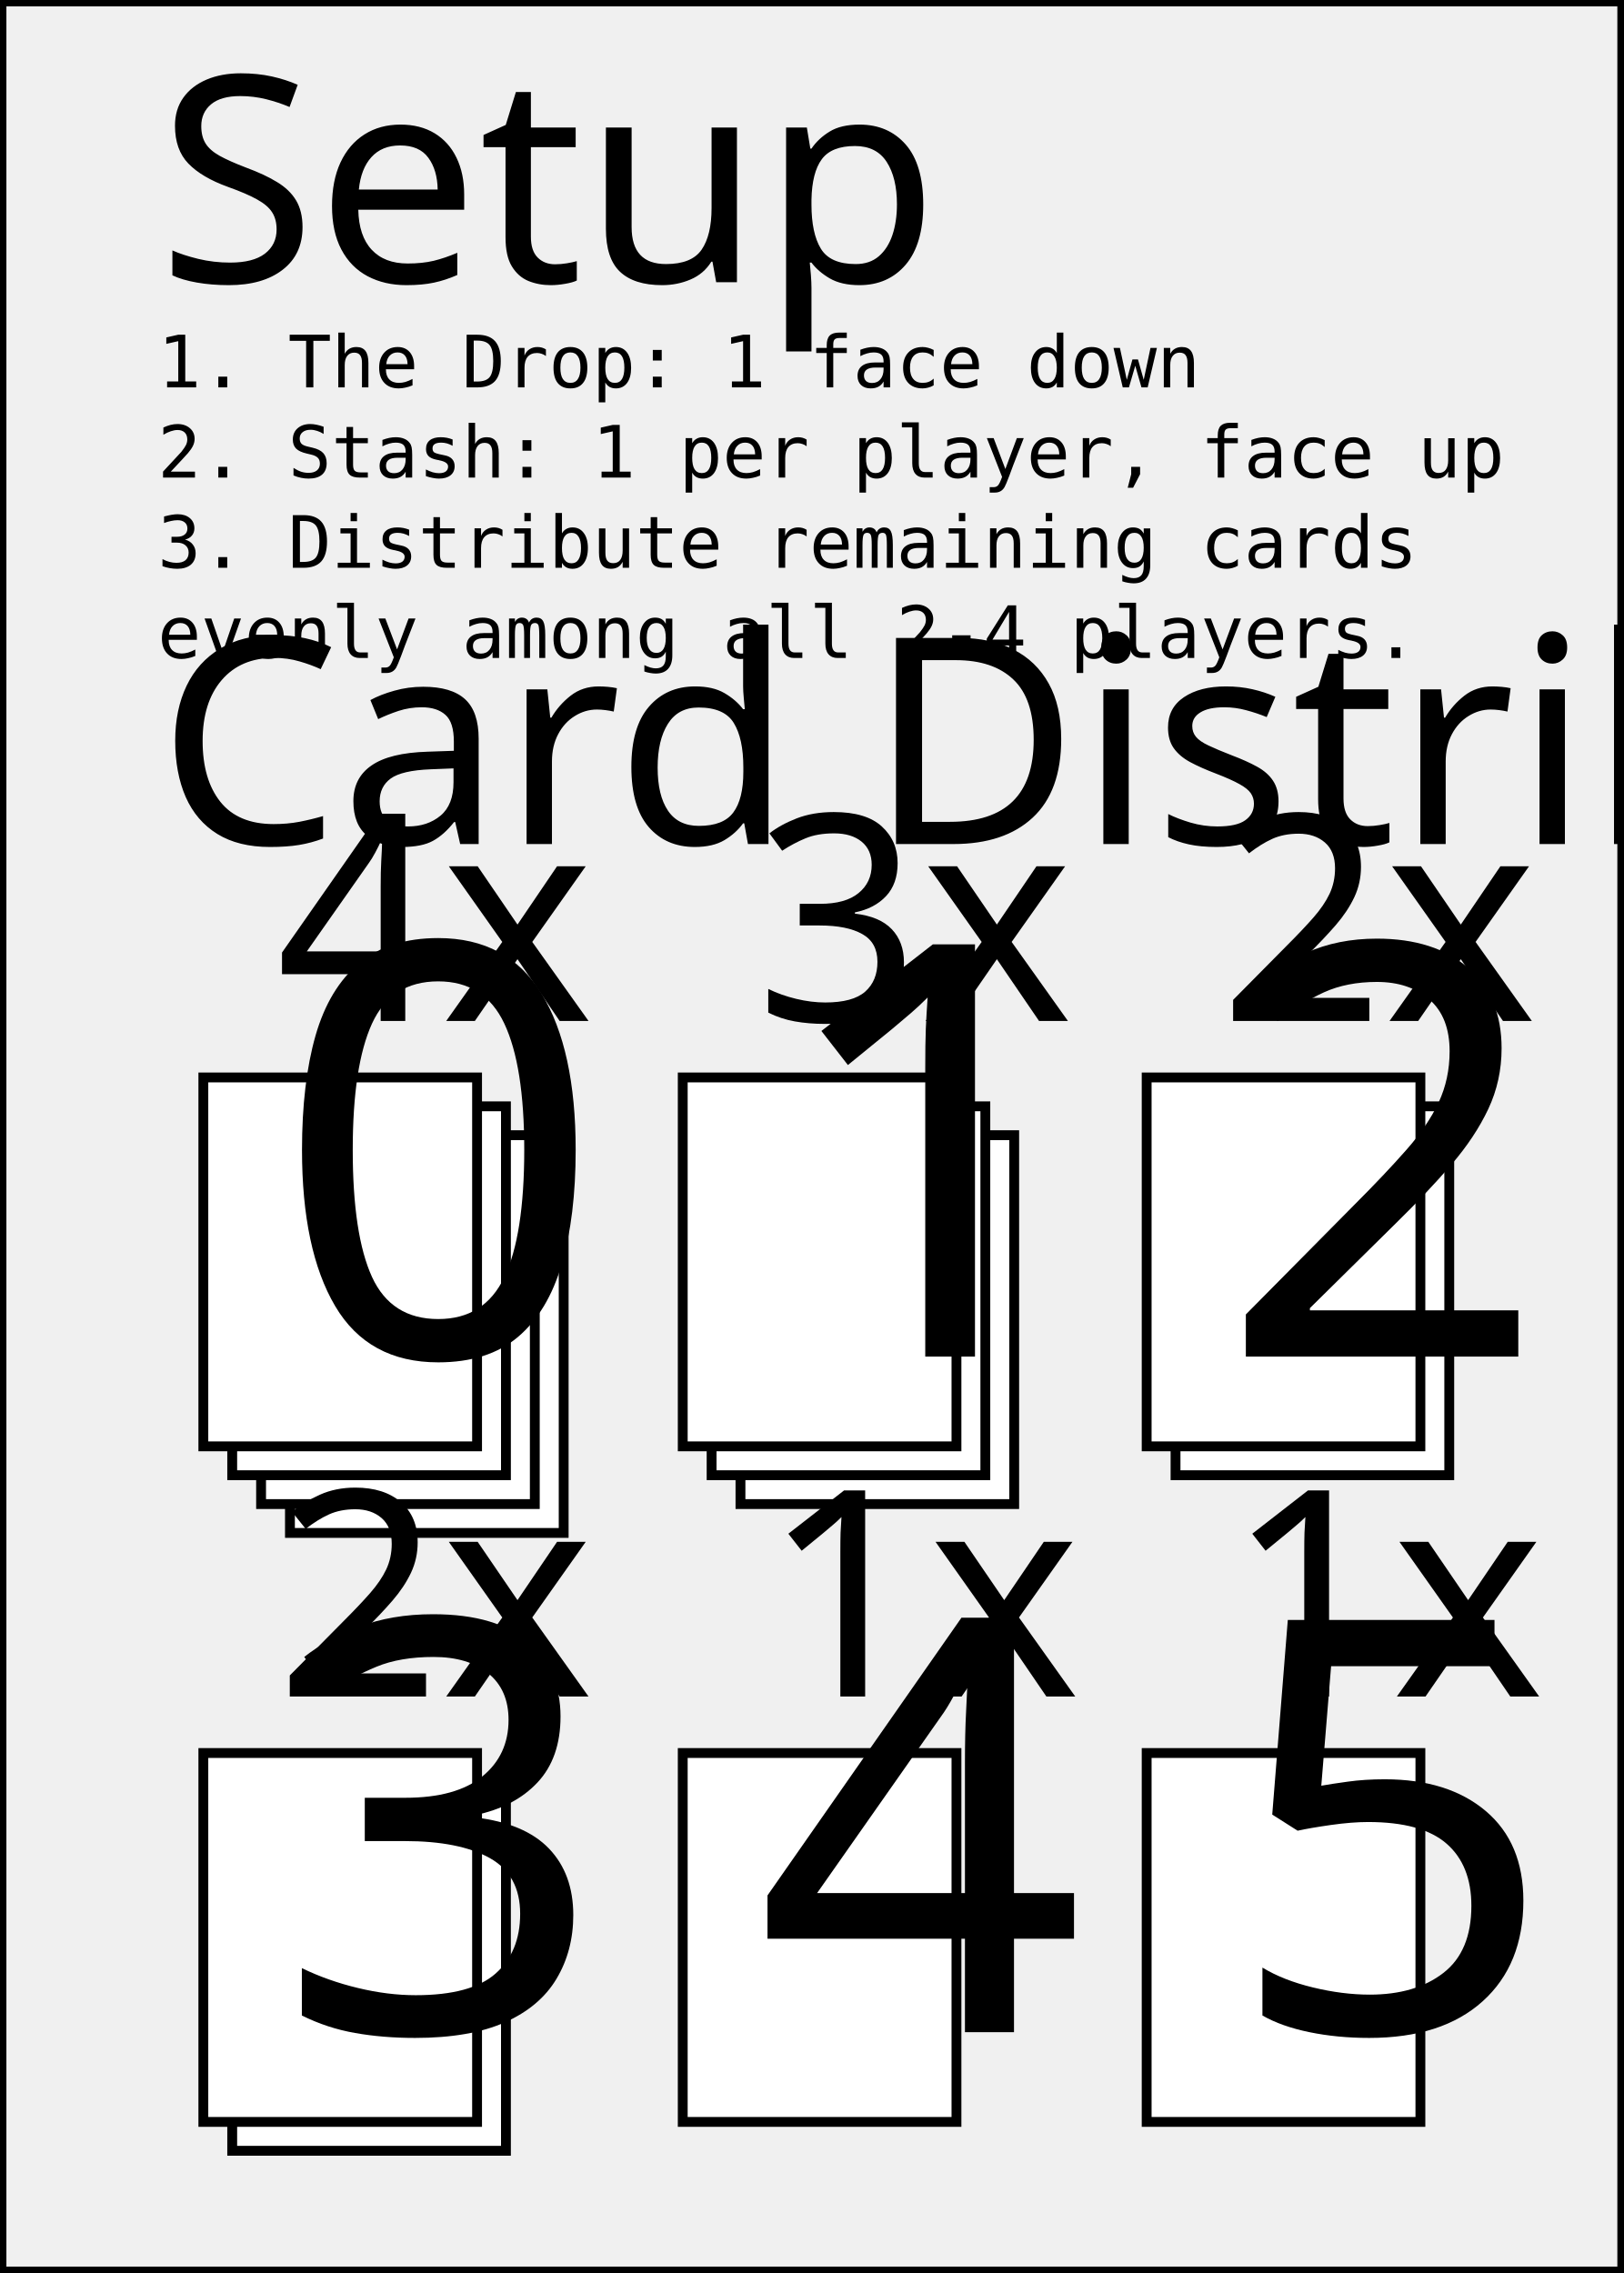
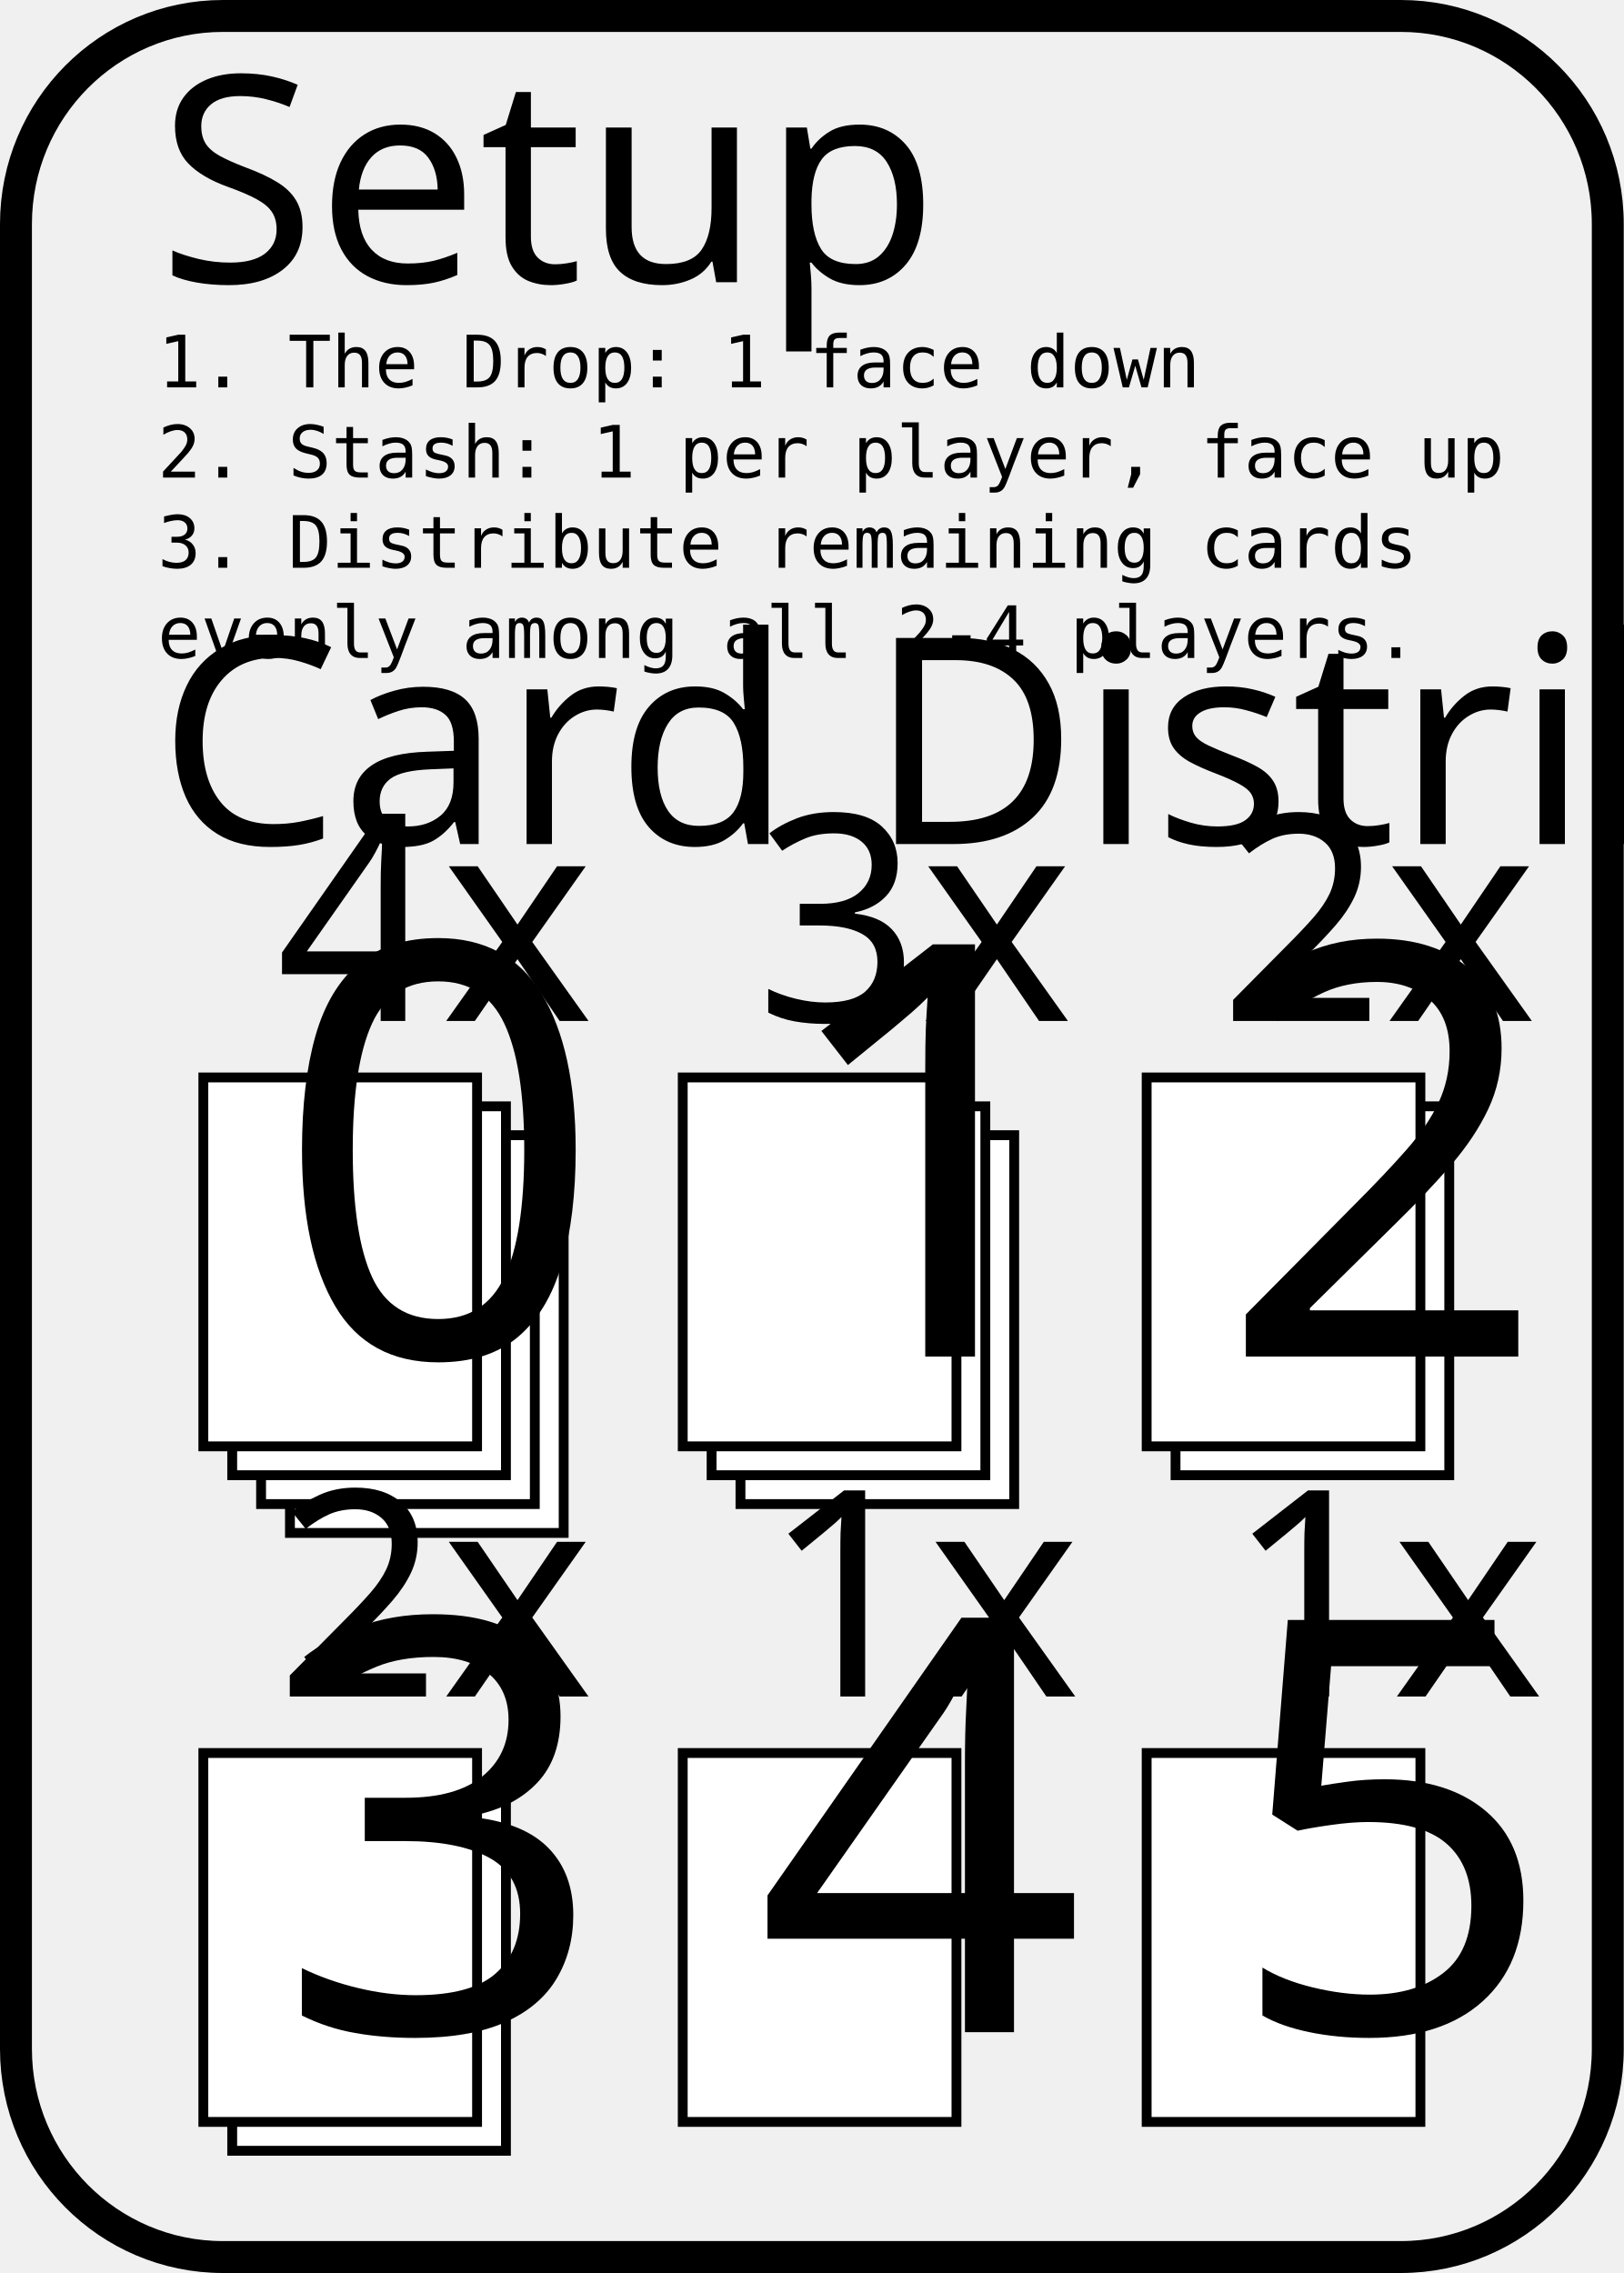
<svg xmlns="http://www.w3.org/2000/svg" width="2.5in" height="3.5in" viewBox="0 0 225 315" id="svg2" version="1.1">
  <defs id="defs4">
    <clipPath clipPathUnits="userSpaceOnUse" id="clipPath4487">
      <rect y="217.061" x="289.868" height="315" width="225" id="rect4489" style="opacity:1;fill:#000000;fill-opacity:1;fill-rule:evenodd;stroke:none;stroke-width:1px;stroke-linecap:butt;stroke-linejoin:miter;stroke-opacity:1" />
    </clipPath>
    <clipPath id="clipPath4487-1" clipPathUnits="userSpaceOnUse">
      <rect style="opacity:1;fill:#000000;fill-opacity:1;fill-rule:evenodd;stroke:none;stroke-width:1px;stroke-linecap:butt;stroke-linejoin:miter;stroke-opacity:1" id="rect4489-6" width="225" height="315" x="289.868" y="217.061" />
    </clipPath>
    <filter id="filter4176" style="color-interpolation-filters:sRGB;">
      <feGaussianBlur id="feGaussianBlur4178" result="blur" stdDeviation="3.13" />
      <feComposite id="feComposite4180" result="composite1" operator="atop" in2="blur" in="SourceGraphic" />
      <feComposite id="feComposite4182" result="composite2" operator="in" in2="composite1" />
      <feComposite id="feComposite4184" result="composite3" operator="in" in2="composite2" />
    </filter>
    <filter id="filter4250" style="color-interpolation-filters:sRGB;">
      <feGaussianBlur id="feGaussianBlur4252" result="blur" stdDeviation="15.894" />
      <feComposite id="feComposite4254" result="composite1" operator="atop" in2="blur" in="SourceGraphic" />
      <feComposite id="feComposite4256" result="composite2" operator="in" in2="composite1" />
      <feComposite id="feComposite4258" result="composite3" operator="in" in2="composite2" />
    </filter>
    <clipPath clipPathUnits="userSpaceOnUse" id="clipPath4487-7">
      <rect y="217.061" x="289.868" height="315" width="225" id="rect4489-8" style="opacity:1;fill:#000000;fill-opacity:1;fill-rule:evenodd;stroke:none;stroke-width:1px;stroke-linecap:butt;stroke-linejoin:miter;stroke-opacity:1" />
    </clipPath>
    <filter style="color-interpolation-filters:sRGB;" id="filter4159">
      <feGaussianBlur stdDeviation="3.13" result="blur" id="feGaussianBlur4161" />
      <feComposite in="SourceGraphic" in2="blur" operator="atop" result="composite1" id="feComposite4163" />
      <feComposite in2="composite1" operator="in" result="composite2" id="feComposite4165" />
      <feComposite in2="composite2" operator="in" result="composite3" id="feComposite4167" />
    </filter>
    <clipPath id="clipPath4359" clipPathUnits="userSpaceOnUse">
      <rect style="opacity:1;fill:#2d78ba;fill-opacity:1;fill-rule:evenodd;stroke:none;stroke-width:1px;stroke-linecap:butt;stroke-linejoin:miter;stroke-opacity:1" id="rect4361" width="503.893" height="705.45" x="-1014.725" y="-323.922" />
    </clipPath>
    <filter id="filter4316-3" style="color-interpolation-filters:sRGB">
      <feGaussianBlur id="feGaussianBlur4318-7" result="blur" stdDeviation="5" />
      <feComposite id="feComposite4320-6" result="composite1" operator="atop" in2="blur" in="SourceGraphic" />
      <feComposite id="feComposite4322-7" result="composite2" operator="in" in2="composite1" />
      <feComposite id="feComposite4324-4" result="composite3" operator="in" in2="composite2" />
    </filter>
    <clipPath clipPathUnits="userSpaceOnUse" id="clipPath4337">
      <rect style="opacity:1;fill:#442a0b;fill-opacity:1;fill-rule:evenodd;stroke:none;stroke-width:1px;stroke-linecap:butt;stroke-linejoin:miter;stroke-opacity:1" id="rect4339" width="270.947" height="379.325" x="-368.422" y="-89.322" />
    </clipPath>
    <clipPath id="clipPath4487-6" clipPathUnits="userSpaceOnUse">
      <rect style="opacity:1;fill:#000000;fill-opacity:1;fill-rule:evenodd;stroke:none;stroke-width:1px;stroke-linecap:butt;stroke-linejoin:miter;stroke-opacity:1" id="rect4489-0" width="225" height="315" x="289.868" y="217.061" />
    </clipPath>
    <clipPath id="clipPath4644" clipPathUnits="userSpaceOnUse">
      <rect style="opacity:1;fill:#1b3a55;fill-opacity:1;fill-rule:evenodd;stroke:none;stroke-width:1px;stroke-linecap:butt;stroke-linejoin:miter;stroke-opacity:1" id="rect4646" width="225" height="315" x="289.868" y="217.061" />
    </clipPath>
    <clipPath clipPathUnits="userSpaceOnUse" id="clipPath4487-7-5">
      <rect y="217.061" x="289.868" height="315" width="225" id="rect4489-1" style="opacity:1;fill:#000000;fill-opacity:1;fill-rule:evenodd;stroke:none;stroke-width:1px;stroke-linecap:butt;stroke-linejoin:miter;stroke-opacity:1" />
    </clipPath>
    <clipPath clipPathUnits="userSpaceOnUse" id="clipPath4644-9">
      <rect y="217.061" x="289.868" height="315" width="225" id="rect4646-0" style="opacity:1;fill:#1b3a55;fill-opacity:1;fill-rule:evenodd;stroke:none;stroke-width:1px;stroke-linecap:butt;stroke-linejoin:miter;stroke-opacity:1" />
    </clipPath>
    <filter style="color-interpolation-filters:sRGB;" id="filter4169">
      <feGaussianBlur stdDeviation="64.59" result="blur" id="feGaussianBlur4171" />
      <feComposite in="SourceGraphic" in2="blur" operator="atop" result="composite1" id="feComposite4173" />
      <feComposite in2="composite1" operator="in" result="composite2" id="feComposite4175" />
      <feComposite in2="composite2" operator="in" result="composite3" id="feComposite4177" />
    </filter>
    <clipPath clipPathUnits="userSpaceOnUse" id="clipPath4185">
      <rect style="opacity:0.214;fill:#ff0000;fill-opacity:1" id="rect4187" width="628.571" height="874.286" x="544.154" y="-656.51" />
    </clipPath>
    <filter style="color-interpolation-filters:sRGB;" id="filter4249">
      <feColorMatrix values="9.021 0 0 4.071 -4.011 0 9.021 0 4.071 -4.011 0 0 9.021 4.071 -4.011 0 0 0 1 0" id="feColorMatrix4251" />
    </filter>
    <filter style="color-interpolation-filters:sRGB;" id="filter4283">
      <feGaussianBlur stdDeviation="3.13" result="blur" id="feGaussianBlur4285" />
      <feComposite in="SourceGraphic" in2="blur" operator="atop" result="composite1" id="feComposite4287" />
      <feComposite in2="composite1" operator="in" result="composite2" id="feComposite4289" />
      <feComposite in2="composite2" operator="in" result="composite3" id="feComposite4291" />
    </filter>
    <filter style="color-interpolation-filters:sRGB;" id="filter4564">
      <feColorMatrix values="2.86 -0.3 -0.3 0 0 -0.3 2.86 -0.3 0 0 -0.3 -0.3 2.86 0 0 0 0 0 1 0 " id="feColorMatrix4566" />
    </filter>
    <clipPath clipPathUnits="userSpaceOnUse" id="clipPath5019">
      <rect style="opacity:1;fill:#1b3a55;fill-opacity:1;fill-rule:evenodd;stroke:none;stroke-width:1px;stroke-linecap:butt;stroke-linejoin:miter;stroke-opacity:1" id="rect5021" width="652.476" height="913.466" x="634.955" y="-611.306" />
    </clipPath>
    <filter id="filter4316" style="color-interpolation-filters:sRGB;">
      <feGaussianBlur id="feGaussianBlur4318" result="blur" stdDeviation="5" />
      <feComposite id="feComposite4320" result="composite1" operator="atop" in2="blur" in="SourceGraphic" />
      <feComposite id="feComposite4322" result="composite2" operator="in" in2="composite1" />
      <feComposite id="feComposite4324" result="composite3" operator="in" in2="composite2" />
    </filter>
    <clipPath clipPathUnits="userSpaceOnUse" id="clipPath5019-2">
      <rect style="opacity:1;fill:#1b3a55;fill-opacity:1;fill-rule:evenodd;stroke:none;stroke-width:1px;stroke-linecap:butt;stroke-linejoin:miter;stroke-opacity:1" id="rect5021-4" width="652.476" height="913.466" x="634.955" y="-611.306" />
    </clipPath>
    <filter style="color-interpolation-filters:sRGB" id="filter4564-0">
      <feColorMatrix values="2.86 -0.3 -0.3 0 0 -0.3 2.86 -0.3 0 0 -0.3 -0.3 2.86 0 0 0 0 0 1 0 " id="feColorMatrix4566-8" />
    </filter>
    <filter style="color-interpolation-filters:sRGB" id="filter4283-3">
      <feGaussianBlur stdDeviation="3.13" result="blur" id="feGaussianBlur4285-8" />
      <feComposite in="SourceGraphic" in2="blur" operator="atop" result="composite1" id="feComposite4287-4" />
      <feComposite in2="composite1" operator="in" result="composite2" id="feComposite4289-2" />
      <feComposite in2="composite2" operator="in" result="composite3" id="feComposite4291-5" />
    </filter>
    <clipPath id="clipPath4359-9" clipPathUnits="userSpaceOnUse">
      <rect style="opacity:1;fill:#2d78ba;fill-opacity:1;fill-rule:evenodd;stroke:none;stroke-width:1px;stroke-linecap:butt;stroke-linejoin:miter;stroke-opacity:1" id="rect4361-8" width="503.893" height="705.45" x="-1014.725" y="-323.922" />
    </clipPath>
    <clipPath clipPathUnits="userSpaceOnUse" id="clipPath4602">
      <rect y="210.709" x="268.872" height="310.407" width="221.719" id="rect4604" style="opacity:1;fill:#42004f;fill-opacity:1;fill-rule:evenodd;stroke:none;stroke-width:1px;stroke-linecap:butt;stroke-linejoin:miter;stroke-opacity:1" />
    </clipPath>
    <clipPath clipPathUnits="userSpaceOnUse" id="clipPath4284">
      <rect style="opacity:1;fill:#42004f;fill-opacity:1;fill-rule:evenodd;stroke:none;stroke-width:1px;stroke-linecap:butt;stroke-linejoin:miter;stroke-opacity:1" id="rect4286" width="225" height="315" x="289.868" y="217.061" />
    </clipPath>
  </defs>
  <g id="layer1" transform="translate(-289.8679,-217.0612)">
    <g id="g4262" transform="translate(0,5)">
      <text xml:space="preserve" style="font-style:normal;font-weight:normal;font-size:40px;line-height:125%;font-family:sans-serif;text-align:start;letter-spacing:0px;word-spacing:0px;text-anchor:start;fill:#000000;fill-opacity:1;stroke:none;stroke-width:1px;stroke-linecap:butt;stroke-linejoin:miter;stroke-opacity:1" x="311.709" y="251.175" id="text4213">
        <tspan x="311.709" y="251.175" style="font-style:normal;font-variant:normal;font-weight:normal;font-stretch:normal;font-family:'RM Typerighter old';-inkscape-font-specification:'RM Typerighter old';text-align:start;text-anchor:start" id="tspan4215">Setup</tspan>
      </text>
      <text id="text4217" y="265.749" x="311.709" style="font-style:normal;font-variant:normal;font-weight:normal;font-stretch:normal;font-size:12.5px;line-height:125%;font-family:Consolas;-inkscape-font-specification:Consolas;letter-spacing:0px;word-spacing:0px;fill:#000000;fill-opacity:1;stroke:none;stroke-width:1px;stroke-linecap:butt;stroke-linejoin:miter;stroke-opacity:1" xml:space="preserve">
        <tspan style="font-size:10px" y="265.749" x="311.709" id="tspan4219">1. The Drop: 1 face down</tspan>
        <tspan style="font-size:10px" id="tspan4221" y="278.249" x="311.709">2. Stash: 1 per player, face up</tspan>
        <tspan style="font-size:10px" id="tspan4223" y="290.749" x="311.709">3. Distribute remaining cards</tspan>
        <tspan style="font-size:10px" id="tspan4225" y="303.249" x="311.709">evenly among all 2-4 players.</tspan>
      </text>
    </g>
    <text xml:space="preserve" style="font-style:normal;font-weight:normal;font-size:40px;line-height:125%;font-family:sans-serif;text-align:start;letter-spacing:0px;word-spacing:0px;text-anchor:start;fill:#000000;fill-opacity:1;stroke:none;stroke-width:1px;stroke-linecap:butt;stroke-linejoin:miter;stroke-opacity:1" x="311.709" y="334.032" id="text4227">
      <tspan x="311.709" y="334.032" style="font-style:normal;font-variant:normal;font-weight:normal;font-stretch:normal;font-family:'RM Typerighter old';-inkscape-font-specification:'RM Typerighter old';text-align:start;text-anchor:start" id="tspan4229">Card Distribution</tspan>
    </text>
    <g id="g4343" transform="translate(1.071427,-9.050763)">
      <rect style="opacity:1;fill:#ffffff;fill-opacity:1;stroke:#000000;stroke-width:1.363;stroke-miterlimit:4;stroke-dasharray:none;stroke-opacity:1" id="rect4271" width="37.93" height="51.123" x="451.689" y="379.429" />
      <rect style="opacity:1;fill:#ffffff;fill-opacity:1;stroke:#000000;stroke-width:1.363;stroke-miterlimit:4;stroke-dasharray:none;stroke-opacity:1" id="rect4259" width="37.93" height="51.123" x="391.403" y="383.429" />
      <rect y="379.429" x="387.403" height="51.123" width="37.93" id="rect4257" style="opacity:1;fill:#ffffff;fill-opacity:1;stroke:#000000;stroke-width:1.363;stroke-miterlimit:4;stroke-dasharray:none;stroke-opacity:1" />
      <rect style="opacity:1;fill:#ffffff;fill-opacity:1;stroke:#000000;stroke-width:1.363;stroke-miterlimit:4;stroke-dasharray:none;stroke-opacity:1" id="rect4245" width="37.93" height="51.123" x="328.974" y="387.429" />
      <rect y="383.429" x="324.974" height="51.123" width="37.93" id="rect4243" style="opacity:1;fill:#ffffff;fill-opacity:1;stroke:#000000;stroke-width:1.363;stroke-miterlimit:4;stroke-dasharray:none;stroke-opacity:1" />
      <rect style="opacity:1;fill:#ffffff;fill-opacity:1;stroke:#000000;stroke-width:1.363;stroke-miterlimit:4;stroke-dasharray:none;stroke-opacity:1" id="rect4241" width="37.93" height="51.123" x="320.974" y="379.429" />
      <rect y="375.429" x="316.974" height="51.123" width="37.93" id="rect4231" style="opacity:1;fill:#ffffff;fill-opacity:1;stroke:#000000;stroke-width:1.363;stroke-miterlimit:4;stroke-dasharray:none;stroke-opacity:1" />
      <text id="text4233" y="367.604" x="327.033" style="font-style:normal;font-weight:normal;font-size:40px;line-height:125%;font-family:sans-serif;text-align:start;letter-spacing:0px;word-spacing:0px;text-anchor:start;fill:#000000;fill-opacity:1;stroke:none;stroke-width:1px;stroke-linecap:butt;stroke-linejoin:miter;stroke-opacity:1" xml:space="preserve">
        <tspan id="tspan4235" style="font-style:normal;font-variant:normal;font-weight:normal;font-stretch:normal;font-family:'RM Typerighter old';-inkscape-font-specification:'RM Typerighter old';text-align:start;text-anchor:start" y="367.604" x="327.033">4x</tspan>
      </text>
      <text xml:space="preserve" style="font-style:normal;font-weight:normal;font-size:80px;line-height:125%;font-family:sans-serif;text-align:start;letter-spacing:0px;word-spacing:0px;text-anchor:start;fill:#000000;fill-opacity:1;stroke:none;stroke-width:1px;stroke-linecap:butt;stroke-linejoin:miter;stroke-opacity:1" x="326.721" y="414.115" id="text4237">
        <tspan x="326.721" y="414.115" style="font-style:normal;font-variant:normal;font-weight:normal;font-stretch:normal;font-size:80px;font-family:'RM Typerighter old';-inkscape-font-specification:'RM Typerighter old';text-align:start;text-anchor:start" id="tspan4239">0</tspan>
      </text>
      <g id="g4290">
        <text id="text4249" y="367.604" x="393.462" style="font-style:normal;font-weight:normal;font-size:40px;line-height:125%;font-family:sans-serif;text-align:start;letter-spacing:0px;word-spacing:0px;text-anchor:start;fill:#000000;fill-opacity:1;stroke:none;stroke-width:1px;stroke-linecap:butt;stroke-linejoin:miter;stroke-opacity:1" xml:space="preserve">
          <tspan id="tspan4251" style="font-style:normal;font-variant:normal;font-weight:normal;font-stretch:normal;font-family:'RM Typerighter old';-inkscape-font-specification:'RM Typerighter old';text-align:start;text-anchor:start" y="367.604" x="393.462">3x</tspan>
        </text>
        <g id="g4285">
          <rect style="opacity:1;fill:#ffffff;fill-opacity:1;stroke:#000000;stroke-width:1.363;stroke-miterlimit:4;stroke-dasharray:none;stroke-opacity:1" id="rect4247" width="37.93" height="51.123" x="383.403" y="375.429" />
          <text id="text4253" y="414.115" x="395.493" style="font-style:normal;font-weight:normal;font-size:80px;line-height:125%;font-family:sans-serif;text-align:start;letter-spacing:0px;word-spacing:0px;text-anchor:start;fill:#000000;fill-opacity:1;stroke:none;stroke-width:1px;stroke-linecap:butt;stroke-linejoin:miter;stroke-opacity:1" xml:space="preserve">
            <tspan id="tspan4255" style="font-style:normal;font-variant:normal;font-weight:normal;font-stretch:normal;font-size:80px;font-family:'RM Typerighter old';-inkscape-font-specification:'RM Typerighter old';text-align:start;text-anchor:start" y="414.115" x="395.493">1</tspan>
          </text>
        </g>
      </g>
      <rect y="375.429" x="447.689" height="51.123" width="37.93" id="rect4261" style="opacity:1;fill:#ffffff;fill-opacity:1;stroke:#000000;stroke-width:1.363;stroke-miterlimit:4;stroke-dasharray:none;stroke-opacity:1" />
      <text id="text4263" y="367.604" x="457.747" style="font-style:normal;font-weight:normal;font-size:40px;line-height:125%;font-family:sans-serif;text-align:start;letter-spacing:0px;word-spacing:0px;text-anchor:start;fill:#000000;fill-opacity:1;stroke:none;stroke-width:1px;stroke-linecap:butt;stroke-linejoin:miter;stroke-opacity:1" xml:space="preserve">
        <tspan id="tspan4265" style="font-style:normal;font-variant:normal;font-weight:normal;font-stretch:normal;font-family:'RM Typerighter old';-inkscape-font-specification:'RM Typerighter old';text-align:start;text-anchor:start" y="367.604" x="457.747">2x</tspan>
      </text>
      <text xml:space="preserve" style="font-style:normal;font-weight:normal;font-size:80px;line-height:125%;font-family:sans-serif;text-align:start;letter-spacing:0px;word-spacing:0px;text-anchor:start;fill:#000000;fill-opacity:1;stroke:none;stroke-width:1px;stroke-linecap:butt;stroke-linejoin:miter;stroke-opacity:1" x="457.591" y="414.115" id="text4267">
        <tspan x="457.591" y="414.115" style="font-style:normal;font-variant:normal;font-weight:normal;font-stretch:normal;font-size:80px;font-family:'RM Typerighter old';-inkscape-font-specification:'RM Typerighter old';text-align:start;text-anchor:start" id="tspan4269">2</tspan>
      </text>
    </g>
    <g id="g4368" transform="translate(1.071427,-4)">
      <rect y="468" x="320.974" height="51.123" width="37.93" id="rect4283" style="opacity:1;fill:#ffffff;fill-opacity:1;stroke:#000000;stroke-width:1.363;stroke-miterlimit:4;stroke-dasharray:none;stroke-opacity:1" />
      <rect style="opacity:1;fill:#ffffff;fill-opacity:1;stroke:#000000;stroke-width:1.363;stroke-miterlimit:4;stroke-dasharray:none;stroke-opacity:1" id="rect4273" width="37.93" height="51.123" x="316.974" y="464" />
      <text xml:space="preserve" style="font-style:normal;font-weight:normal;font-size:40px;line-height:125%;font-family:sans-serif;text-align:start;letter-spacing:0px;word-spacing:0px;text-anchor:start;fill:#000000;fill-opacity:1;stroke:none;stroke-width:1px;stroke-linecap:butt;stroke-linejoin:miter;stroke-opacity:1" x="327.033" y="456.175" id="text4275">
        <tspan x="327.033" y="456.175" style="font-style:normal;font-variant:normal;font-weight:normal;font-stretch:normal;font-family:'RM Typerighter old';-inkscape-font-specification:'RM Typerighter old';text-align:start;text-anchor:start" id="tspan4277">2x</tspan>
      </text>
      <text id="text4279" y="502.686" x="327.033" style="font-style:normal;font-weight:normal;font-size:80px;line-height:125%;font-family:sans-serif;text-align:start;letter-spacing:0px;word-spacing:0px;text-anchor:start;fill:#000000;fill-opacity:1;stroke:none;stroke-width:1px;stroke-linecap:butt;stroke-linejoin:miter;stroke-opacity:1" xml:space="preserve">
        <tspan id="tspan4281" style="font-style:normal;font-variant:normal;font-weight:normal;font-stretch:normal;font-size:80px;font-family:'RM Typerighter old';-inkscape-font-specification:'RM Typerighter old';text-align:start;text-anchor:start" y="502.686" x="327.033">3</tspan>
      </text>
      <text id="text4300" y="456.175" x="394.477" style="font-style:normal;font-weight:normal;font-size:40px;line-height:125%;font-family:sans-serif;text-align:start;letter-spacing:0px;word-spacing:0px;text-anchor:start;fill:#000000;fill-opacity:1;stroke:none;stroke-width:1px;stroke-linecap:butt;stroke-linejoin:miter;stroke-opacity:1" xml:space="preserve">
        <tspan id="tspan4302" style="font-style:normal;font-variant:normal;font-weight:normal;font-stretch:normal;font-family:'RM Typerighter old';-inkscape-font-specification:'RM Typerighter old';text-align:start;text-anchor:start" y="456.175" x="394.477">1x</tspan>
      </text>
      <rect y="464" x="383.403" height="51.123" width="37.93" id="rect4306" style="opacity:1;fill:#ffffff;fill-opacity:1;stroke:#000000;stroke-width:1.363;stroke-miterlimit:4;stroke-dasharray:none;stroke-opacity:1" />
      <text xml:space="preserve" style="font-style:normal;font-weight:normal;font-size:80px;line-height:125%;font-family:sans-serif;text-align:start;letter-spacing:0px;word-spacing:0px;text-anchor:start;fill:#000000;fill-opacity:1;stroke:none;stroke-width:1px;stroke-linecap:butt;stroke-linejoin:miter;stroke-opacity:1" x="393.462" y="502.686" id="text4308">
        <tspan x="393.462" y="502.686" style="font-style:normal;font-variant:normal;font-weight:normal;font-stretch:normal;font-size:80px;font-family:'RM Typerighter old';-inkscape-font-specification:'RM Typerighter old';text-align:start;text-anchor:start" id="tspan4310">4</tspan>
      </text>
      <text xml:space="preserve" style="font-style:normal;font-weight:normal;font-size:40px;line-height:125%;font-family:sans-serif;text-align:start;letter-spacing:0px;word-spacing:0px;text-anchor:start;fill:#000000;fill-opacity:1;stroke:none;stroke-width:1px;stroke-linecap:butt;stroke-linejoin:miter;stroke-opacity:1" x="458.763" y="456.175" id="text4321">
        <tspan x="458.763" y="456.175" style="font-style:normal;font-variant:normal;font-weight:normal;font-stretch:normal;font-family:'RM Typerighter old';-inkscape-font-specification:'RM Typerighter old';text-align:start;text-anchor:start" id="tspan4323">1x</tspan>
      </text>
      <rect style="opacity:1;fill:#ffffff;fill-opacity:1;stroke:#000000;stroke-width:1.363;stroke-miterlimit:4;stroke-dasharray:none;stroke-opacity:1" id="rect4325" width="37.93" height="51.123" x="447.689" y="464" />
      <text id="text4327" y="502.686" x="458.685" style="font-style:normal;font-weight:normal;font-size:80px;line-height:125%;font-family:sans-serif;text-align:start;letter-spacing:0px;word-spacing:0px;text-anchor:start;fill:#000000;fill-opacity:1;stroke:none;stroke-width:1px;stroke-linecap:butt;stroke-linejoin:miter;stroke-opacity:1" xml:space="preserve">
        <tspan id="tspan4329" style="font-style:normal;font-variant:normal;font-weight:normal;font-stretch:normal;font-size:80px;font-family:'RM Typerighter old';-inkscape-font-specification:'RM Typerighter old';text-align:start;text-anchor:start" y="502.686" x="458.685">5</tspan>
      </text>
    </g>
-     <rect style="opacity:1;fill:none;fill-opacity:1;stroke:#000000;stroke-width:1.772;stroke-miterlimit:4;stroke-dasharray:none;stroke-opacity:1" id="rect4272" width="225" height="315" x="289.868" y="217.061" />
+     <rect style="opacity:1;fill:none;fill-opacity:1;stroke:#000000;stroke-width:4.424;stroke-miterlimit:4;stroke-dasharray:none;stroke-opacity:1" id="rect4272" width="220.576" height="310.576" x="292.08" y="219.273" rx="28.675" ry="28.839" />
  </g>
</svg>
